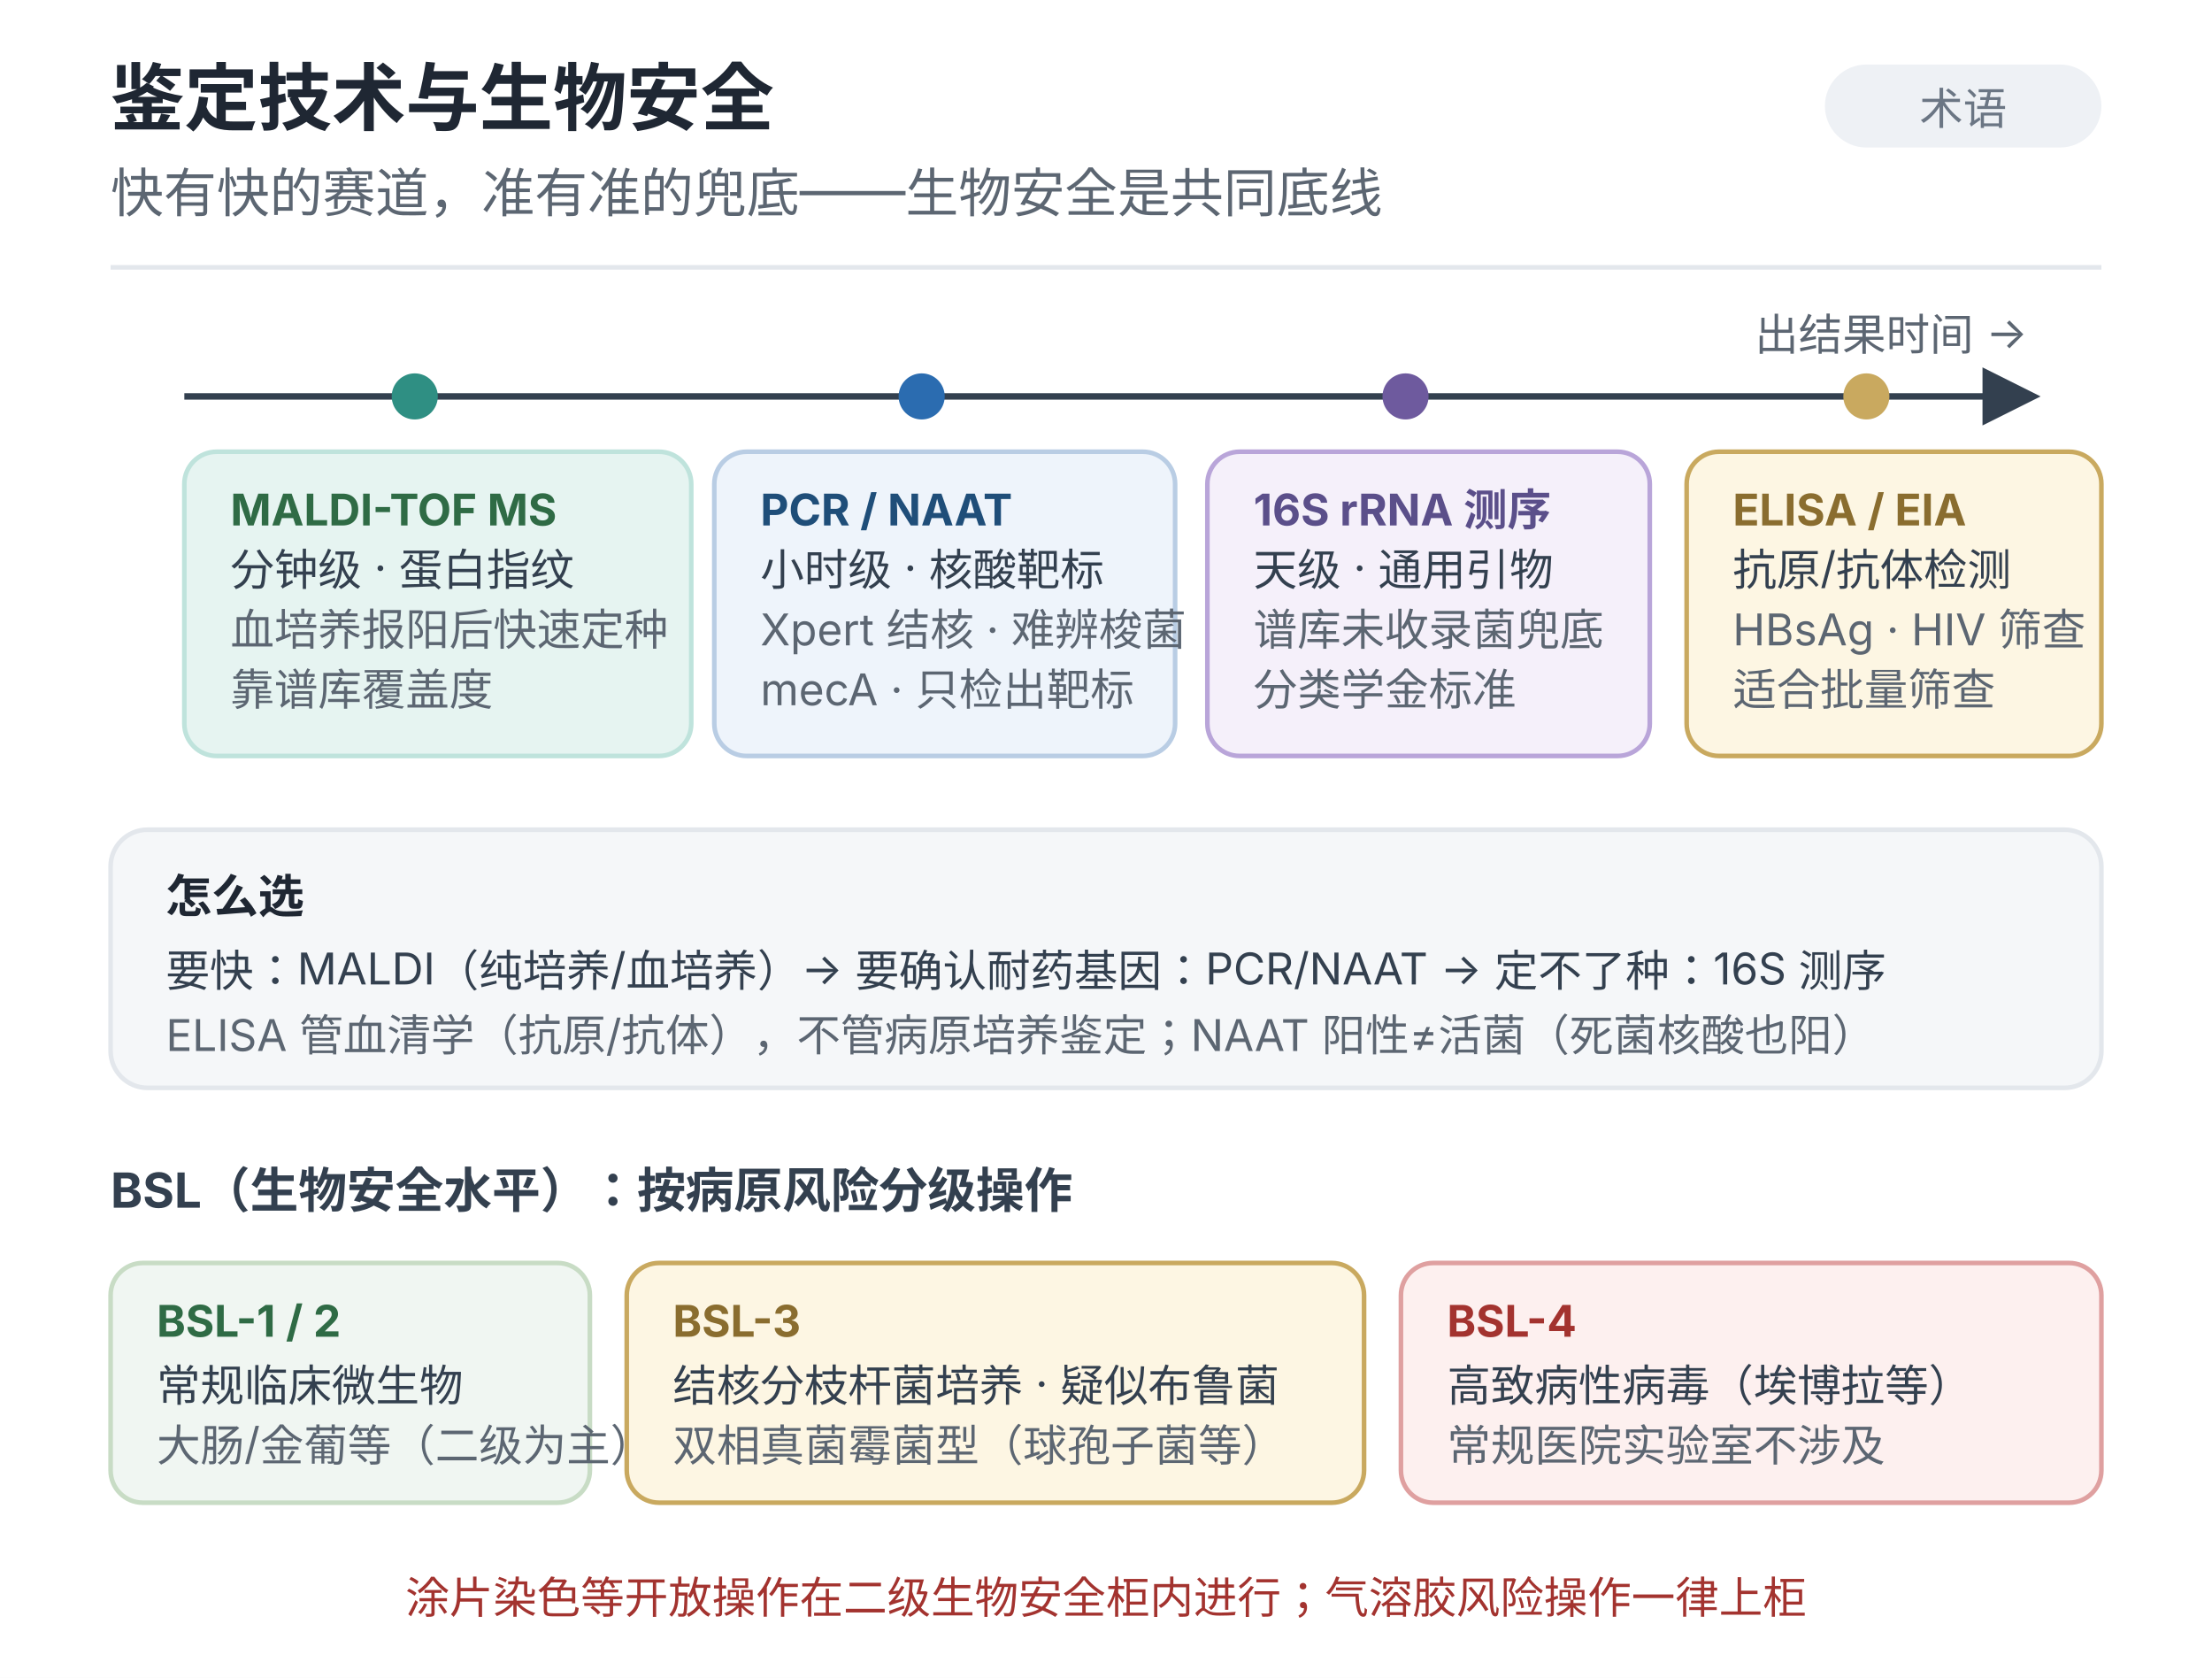
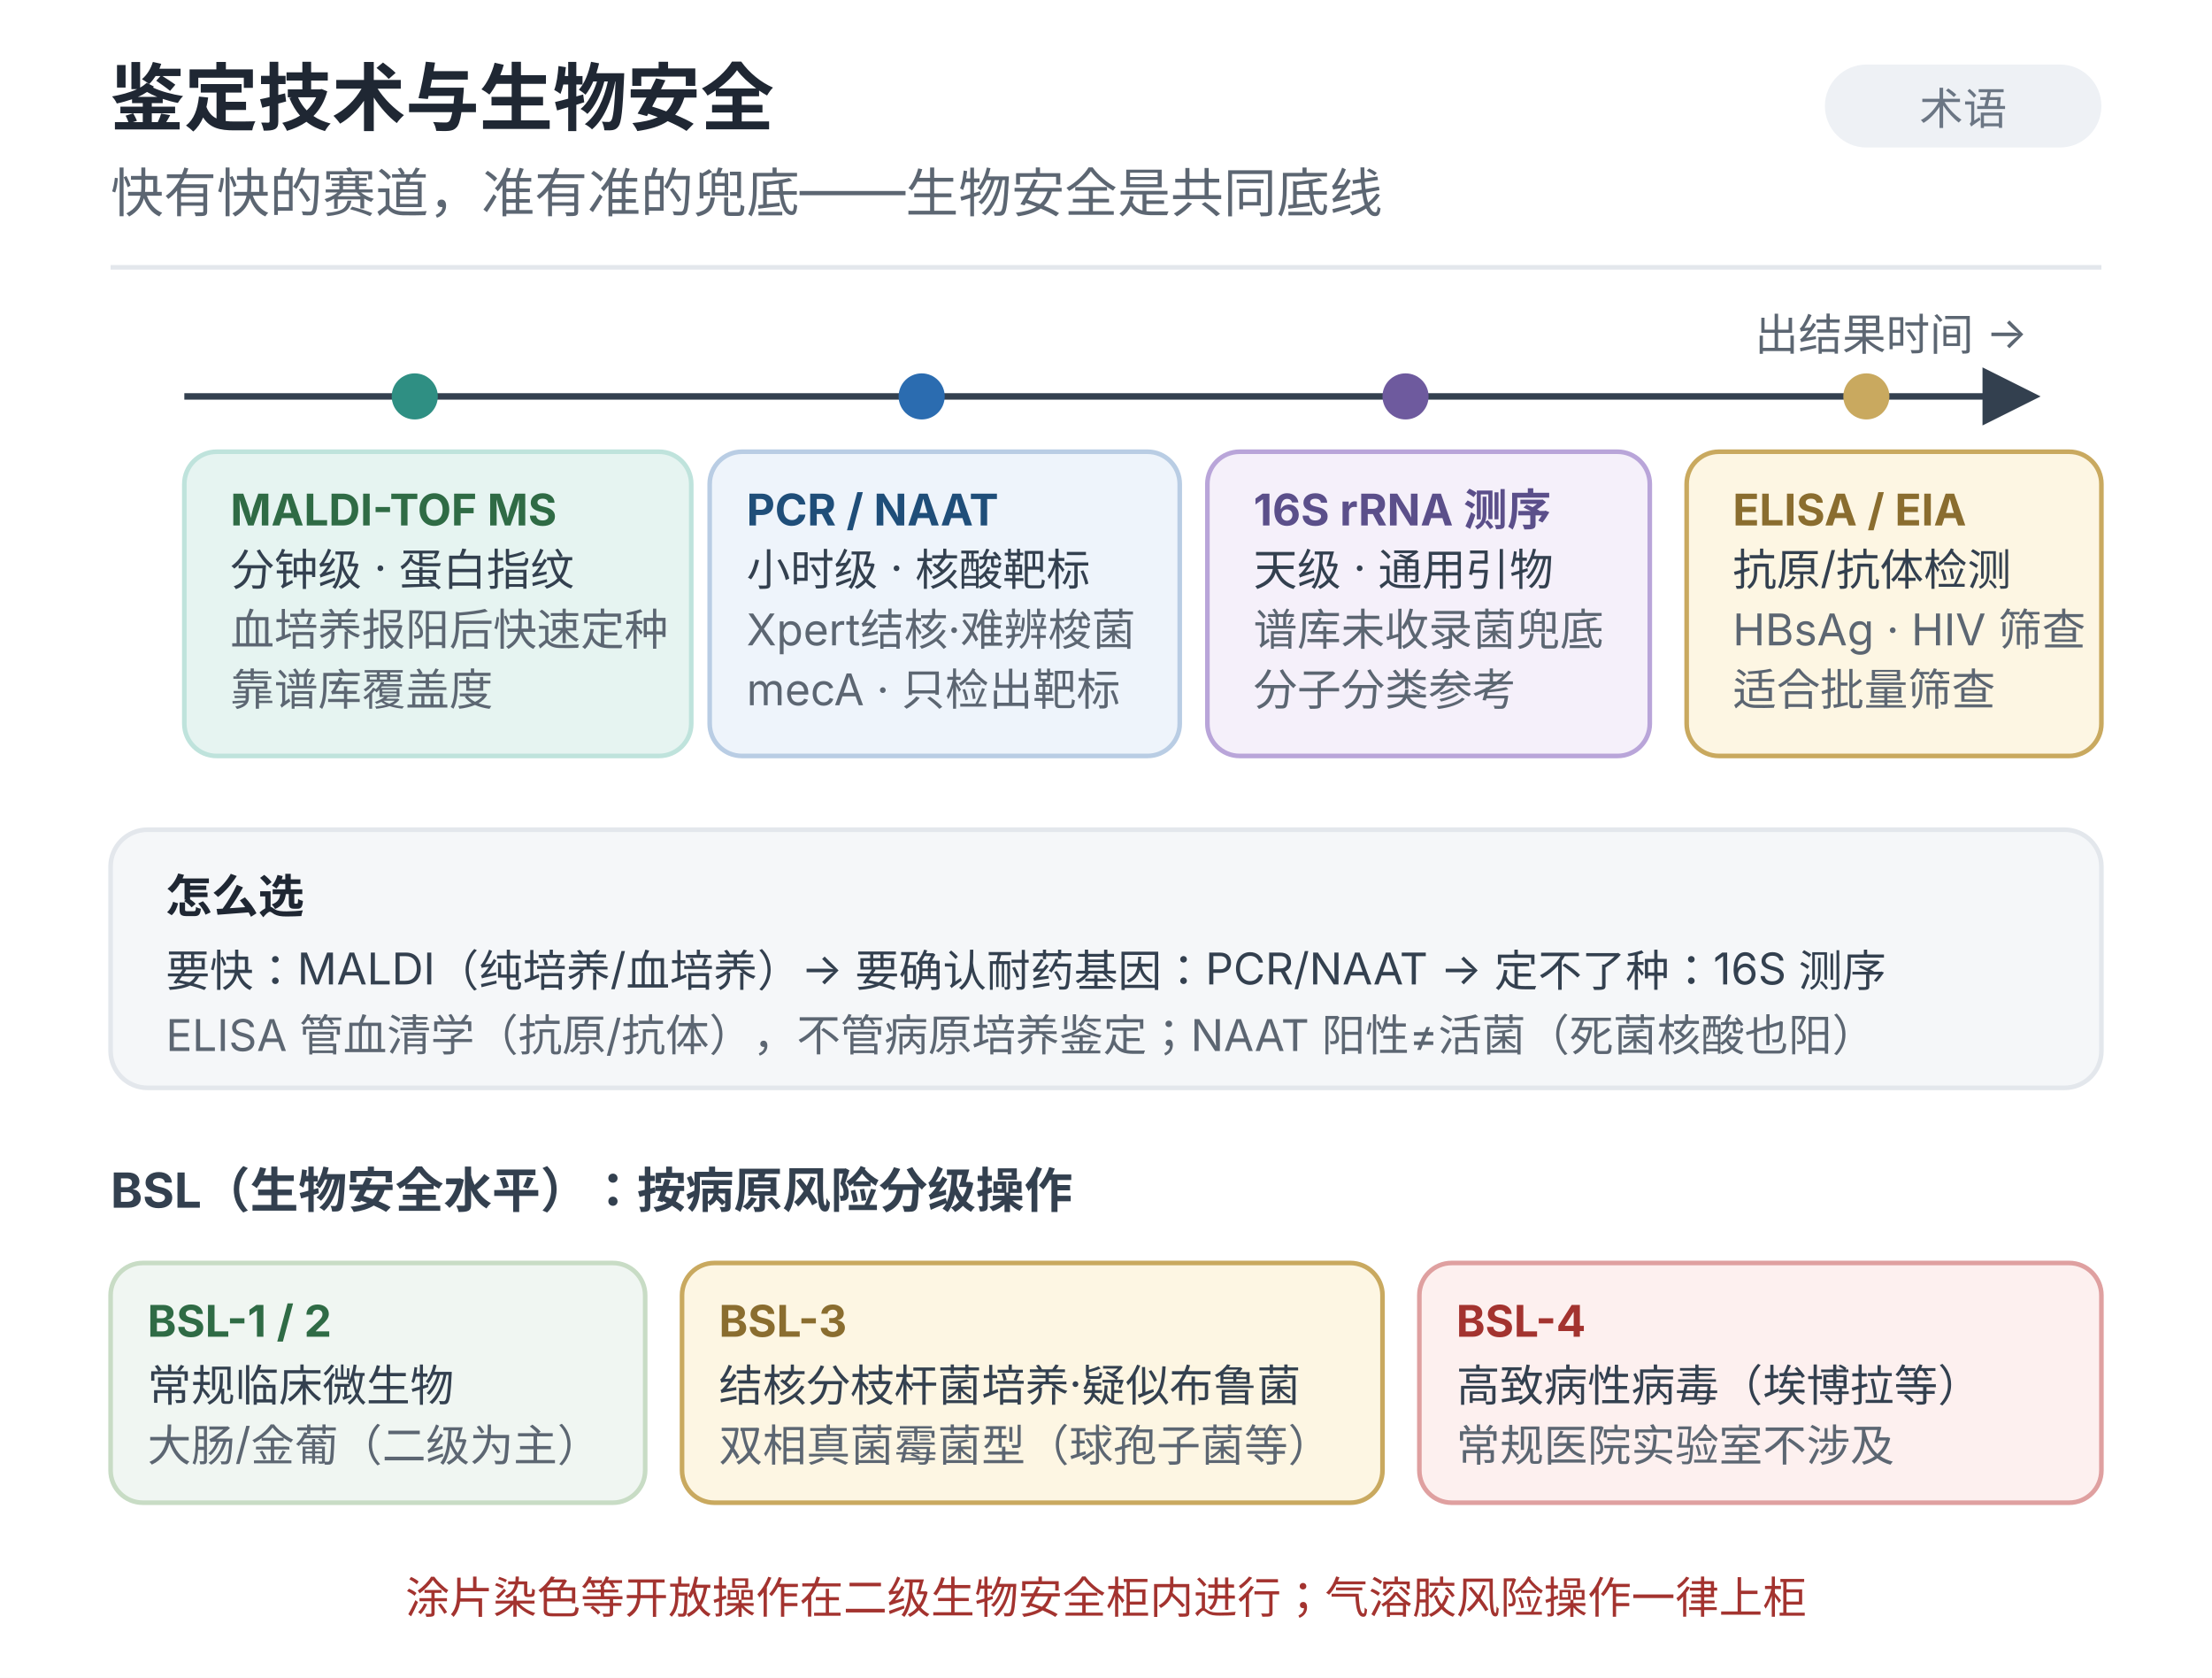
<svg xmlns="http://www.w3.org/2000/svg" viewBox="0 0 480 364" role="img" font-family="-apple-system,'PingFang SC','Microsoft YaHei',sans-serif">
  <defs>
    <marker id="arr" markerWidth="9" markerHeight="9" refX="7" refY="4.5" orient="auto">
      <path d="M0,0 L9,4.5 L0,9 z" fill="#33404f" />
    </marker>
  </defs>
  <rect width="480" height="364" fill="#ffffff" />
  <text x="24" y="27" font-size="16" font-weight="700" fill="#1f2733">鉴定技术与生物安全</text>
  <rect x="396" y="14" width="60" height="18" rx="9" fill="#eef1f5" />
  <text x="426" y="27" text-anchor="middle" font-size="9.5" fill="#6b7684">术语</text>
  <text x="24" y="46" font-size="11.5" fill="#5c6672">快有快的赛道，准有准的兜底——生物安全是共同底线</text>
  <line x1="24" y1="58" x2="456" y2="58" stroke="#e3e7ec" />
  <line x1="40" y1="86" x2="440" y2="86" stroke="#33404f" stroke-width="1.4" marker-end="url(#arr)" />
  <text x="440" y="76" text-anchor="end" font-size="9.5" fill="#5c6672">出结果时间 →</text>
  <circle cx="90" cy="86" r="5" fill="#2f8f83" />
  <rect x="40" y="98" width="110" height="66" rx="7" fill="#e6f4f1" stroke="#bfe3dc" />
  <text x="50" y="114" font-size="9.5" font-weight="700" fill="#2f6b45">MALDI-TOF MS</text>
  <text x="50" y="127" font-size="9.5" fill="#33404f">分钟级 · 蛋白指纹</text>
  <text x="50" y="140" font-size="9.5" fill="#5c6672">血培养报阳后快速定种</text>
  <text x="50" y="153" font-size="9.5" fill="#5c6672">靠谱库覆盖度</text>
  <circle cx="200" cy="86" r="5" fill="#2b6cb0" />
-   <rect x="155" y="98" width="100" height="66" rx="7" fill="#eef4fb" stroke="#b9cde4" />
-   <text x="165" y="114" font-size="9.5" font-weight="700" fill="#1f4e79">PCR / NAAT</text>
-   <text x="165" y="127" font-size="9.5" fill="#33404f">小时级 · 核酸靶标</text>
-   <text x="165" y="140" font-size="9.5" fill="#5c6672">Xpert 结核 · 难辨梭菌</text>
-   <text x="165" y="153" font-size="9.5" fill="#5c6672">mecA · 只检出靶标</text>
+   <rect x="154" y="98" width="102" height="66" rx="7" fill="#eef4fb" stroke="#b9cde4" />
+   <text x="162" y="114" font-size="9.5" font-weight="700" fill="#1f4e79">PCR / NAAT</text>
+   <text x="162" y="127" font-size="9.5" fill="#33404f">小时级 · 核酸靶标</text>
+   <text x="162" y="140" font-size="9.5" fill="#5c6672">Xpert结核·难辨梭菌</text>
+   <text x="162" y="153" font-size="9.5" fill="#5c6672">mecA · 只检出靶标</text>
  <circle cx="305" cy="86" r="5" fill="#6e5a9e" />
  <rect x="262" y="98" width="96" height="66" rx="7" fill="#f5f0fa" stroke="#b9a5d9" />
  <text x="272" y="114" font-size="9.5" font-weight="700" fill="#5b4f8a">16S rRNA 测序</text>
  <text x="272" y="127" font-size="9.5" fill="#33404f">天级 · 通用引物</text>
  <text x="272" y="140" font-size="9.5" fill="#5c6672">谱库未收录菌兜底</text>
-   <text x="272" y="153" font-size="9.5" fill="#5c6672">分类学金标准</text>
+   <text x="272" y="153" font-size="9.5" fill="#5c6672">分子分类参考</text>
  <circle cx="405" cy="86" r="5" fill="#c9a95f" />
  <rect x="366" y="98" width="90" height="66" rx="7" fill="#fdf6e3" stroke="#c9a95f" />
  <text x="376" y="114" font-size="9.5" font-weight="700" fill="#8a6d2f">ELISA / EIA</text>
  <text x="376" y="127" font-size="9.5" fill="#33404f">抗原/抗体检测</text>
  <text x="376" y="140" font-size="9.5" fill="#5c6672">HBsAg · HIV 筛查</text>
  <text x="376" y="153" font-size="9.5" fill="#5c6672">适合批量筛查</text>
  <rect x="24" y="180" width="432" height="56" rx="8" fill="#f5f7f9" stroke="#e3e7ec" />
  <text x="36" y="198" font-size="10" font-weight="700" fill="#1f2733">怎么选</text>
  <text x="36" y="214" font-size="9.5" fill="#33404f">要快：MALDI（纯培养/血培养）→ 要确认耐药基因：PCR/NAAT → 定不了种：16S 测序</text>
  <text x="36" y="228" font-size="9.5" fill="#5c6672">ELISA 管血清学（抗原/抗体），不管病原培养鉴定；NAAT 阳性≠活菌（死菌核酸也阳）</text>
  <text x="24" y="262" font-size="10.5" font-weight="700" fill="#33404f">BSL（生物安全水平）：按病原风险分级操作</text>
  <g font-size="9.5">
-     <rect x="24" y="274" width="104" height="52" rx="7" fill="#f0f6f2" stroke="#c8dcc5" />
-     <text x="34" y="290" font-weight="700" fill="#2f6b45">BSL-1 / 2</text>
-     <text x="34" y="304" fill="#33404f">常规临床微生物</text>
-     <text x="34" y="317" fill="#5c6672">大肠/金葡等（二级为主）</text>
-     <rect x="136" y="274" width="160" height="52" rx="7" fill="#fdf6e3" stroke="#c9a95f" />
-     <text x="146" y="290" font-weight="700" fill="#8a6d2f">BSL-3</text>
-     <text x="146" y="304" fill="#33404f">结核分枝杆菌培养 · 疑似布鲁菌</text>
-     <text x="146" y="317" fill="#5c6672">双相真菌霉菌型（球孢子菌等）</text>
-     <rect x="304" y="274" width="152" height="52" rx="7" fill="#fdf0ef" stroke="#dfa0a0" />
-     <text x="314" y="290" font-weight="700" fill="#a3332f">BSL-4</text>
-     <text x="314" y="304" fill="#33404f">高致病性病毒（埃博拉等）</text>
-     <text x="314" y="317" fill="#5c6672">常规医院实验室不涉及</text>
+     <rect x="24" y="274" width="116" height="52" rx="7" fill="#f0f6f2" stroke="#c8dcc5" />
+     <text x="32" y="290" font-weight="700" fill="#2f6b45">BSL-1 / 2</text>
+     <text x="32" y="304" fill="#33404f">常规临床微生物</text>
+     <text x="32" y="317" fill="#5c6672">大肠/金葡（二级为主）</text>
+     <rect x="148" y="274" width="152" height="52" rx="7" fill="#fdf6e3" stroke="#c9a95f" />
+     <text x="156" y="290" font-weight="700" fill="#8a6d2f">BSL-3</text>
+     <text x="156" y="304" fill="#33404f">结核分枝杆菌培养·疑似布鲁菌</text>
+     <text x="156" y="317" fill="#5c6672">双相真菌霉菌型（球孢子菌等）</text>
+     <rect x="308" y="274" width="148" height="52" rx="7" fill="#fdf0ef" stroke="#dfa0a0" />
+     <text x="316" y="290" font-weight="700" fill="#a3332f">BSL-4</text>
+     <text x="316" y="304" fill="#33404f">高致病性病毒（埃博拉等）</text>
+     <text x="316" y="317" fill="#5c6672">常规医院实验室不涉及</text>
  </g>
  <text x="240" y="350" text-anchor="middle" font-size="9.5" fill="#a3332f">涂片染色等开放操作在二级生物安全柜内进行；气溶胶风险操作一律上柜</text>
</svg>
